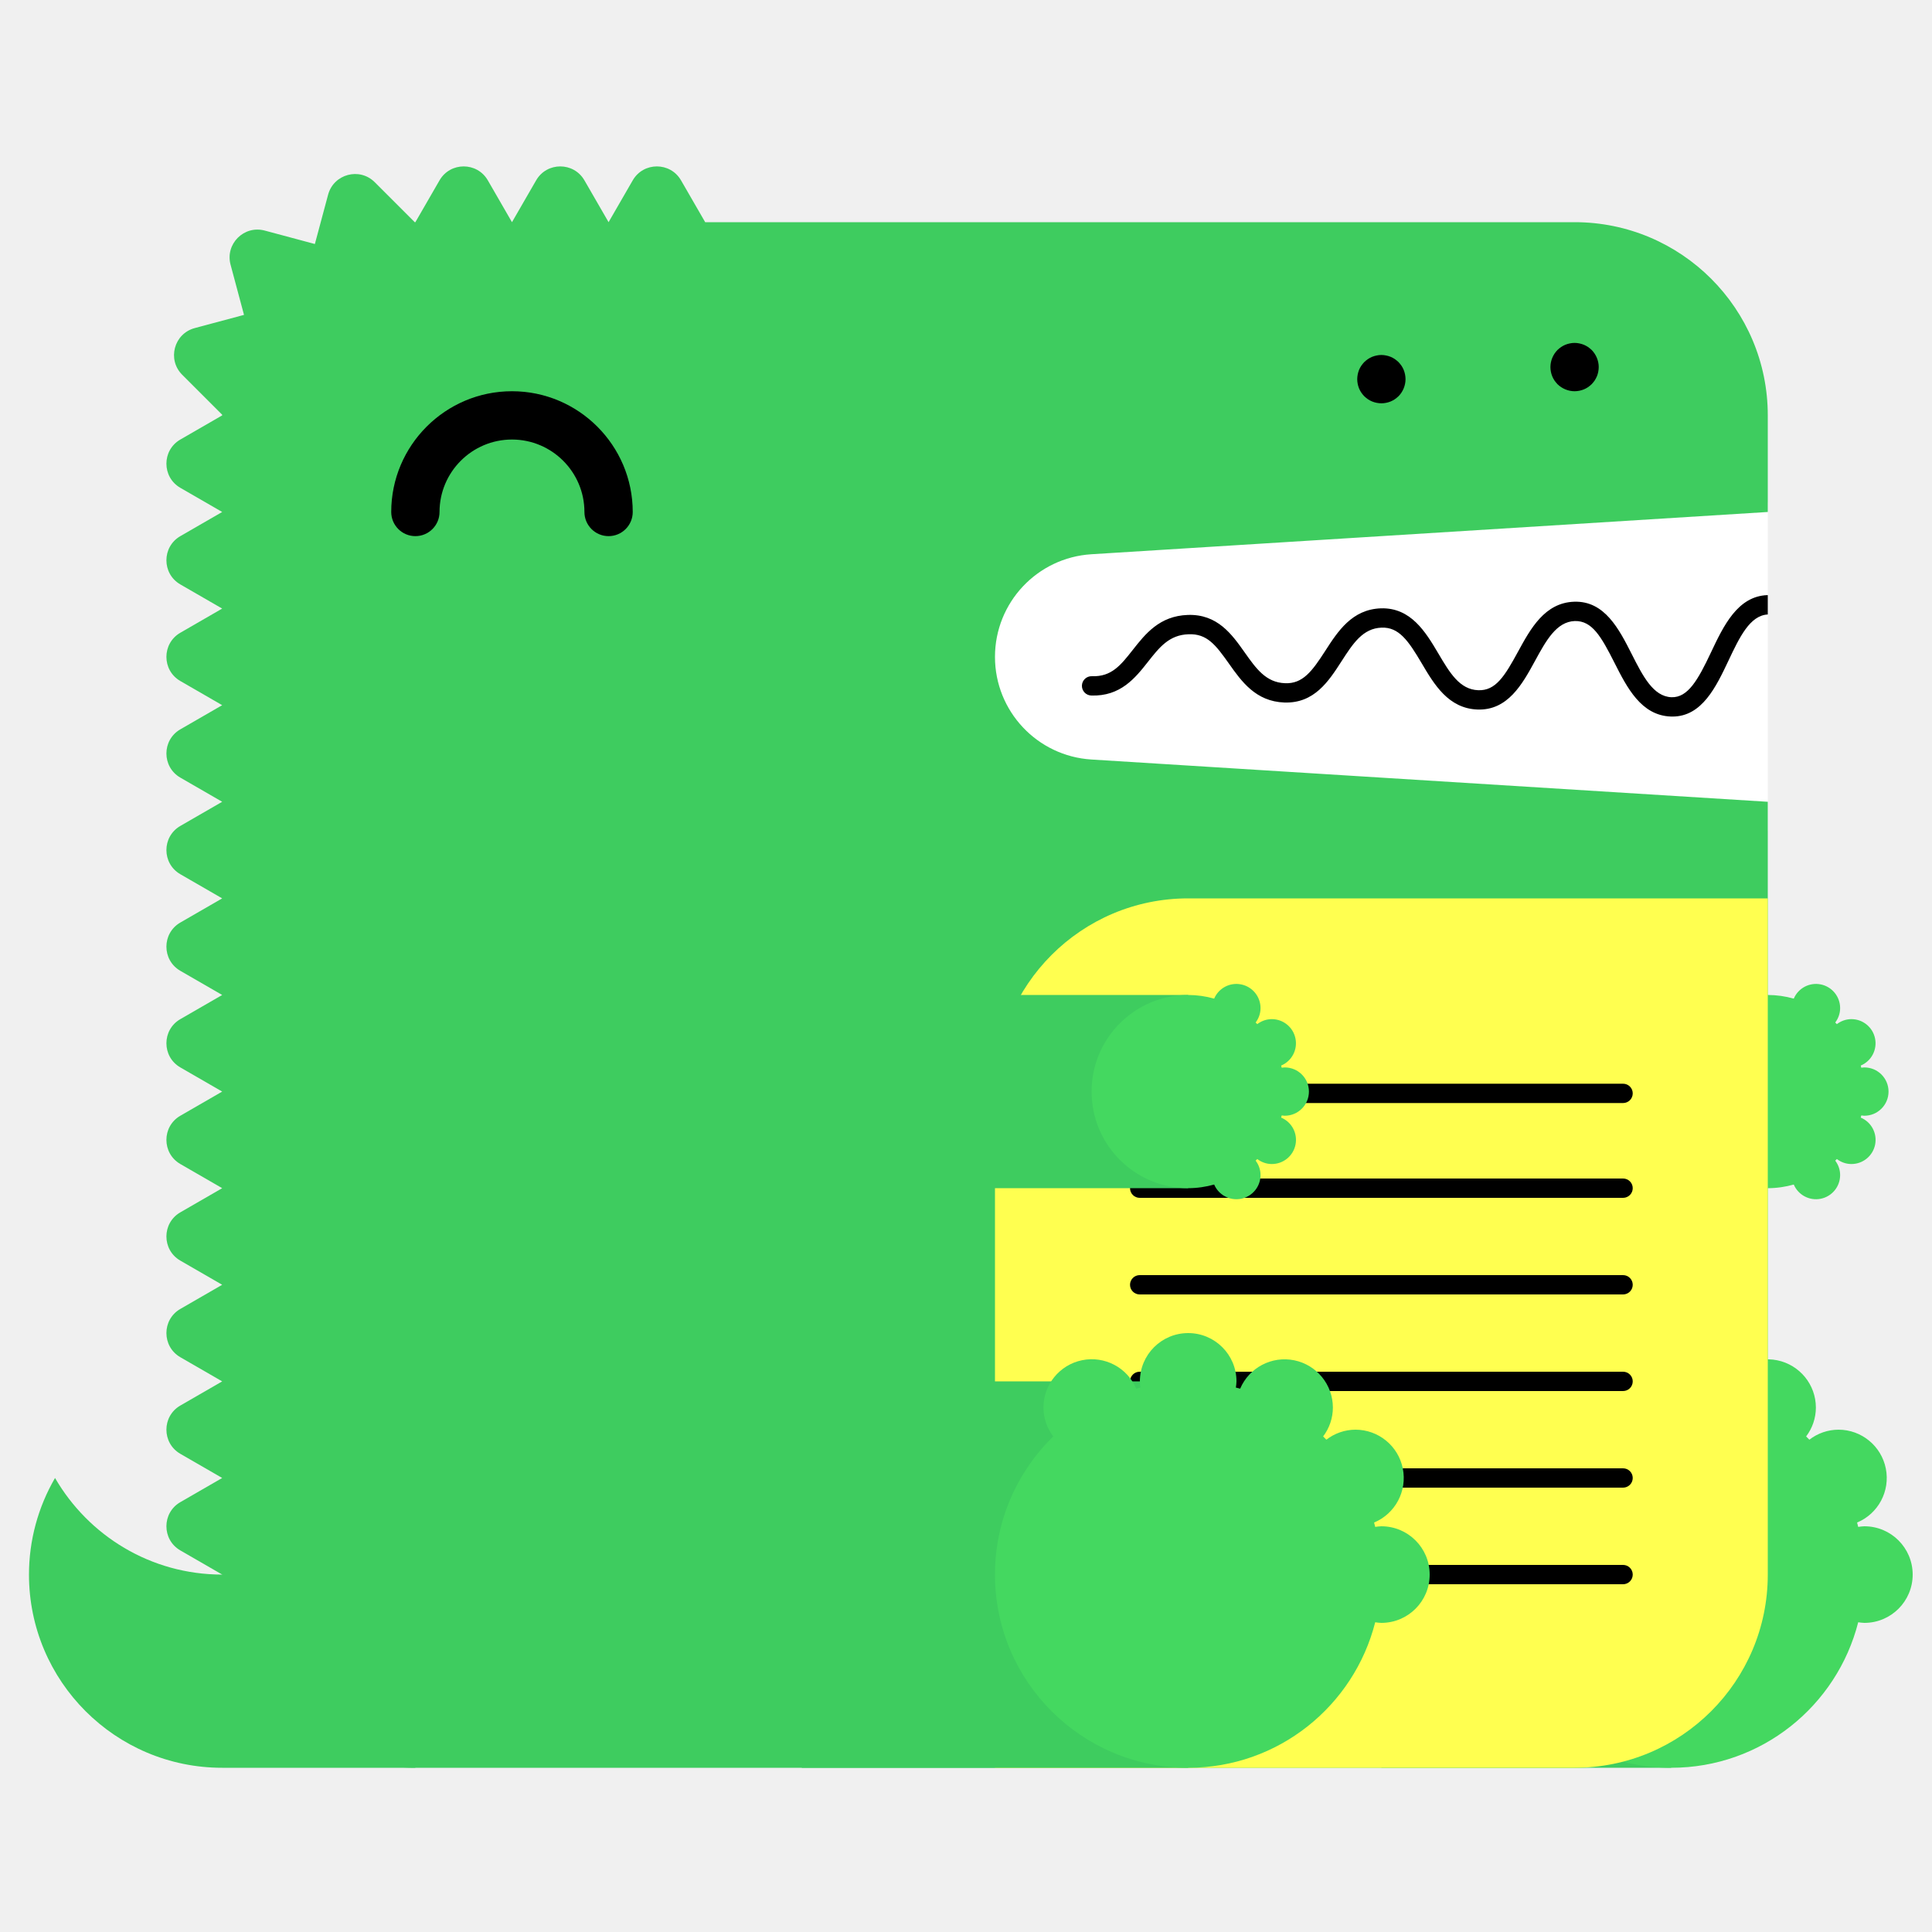
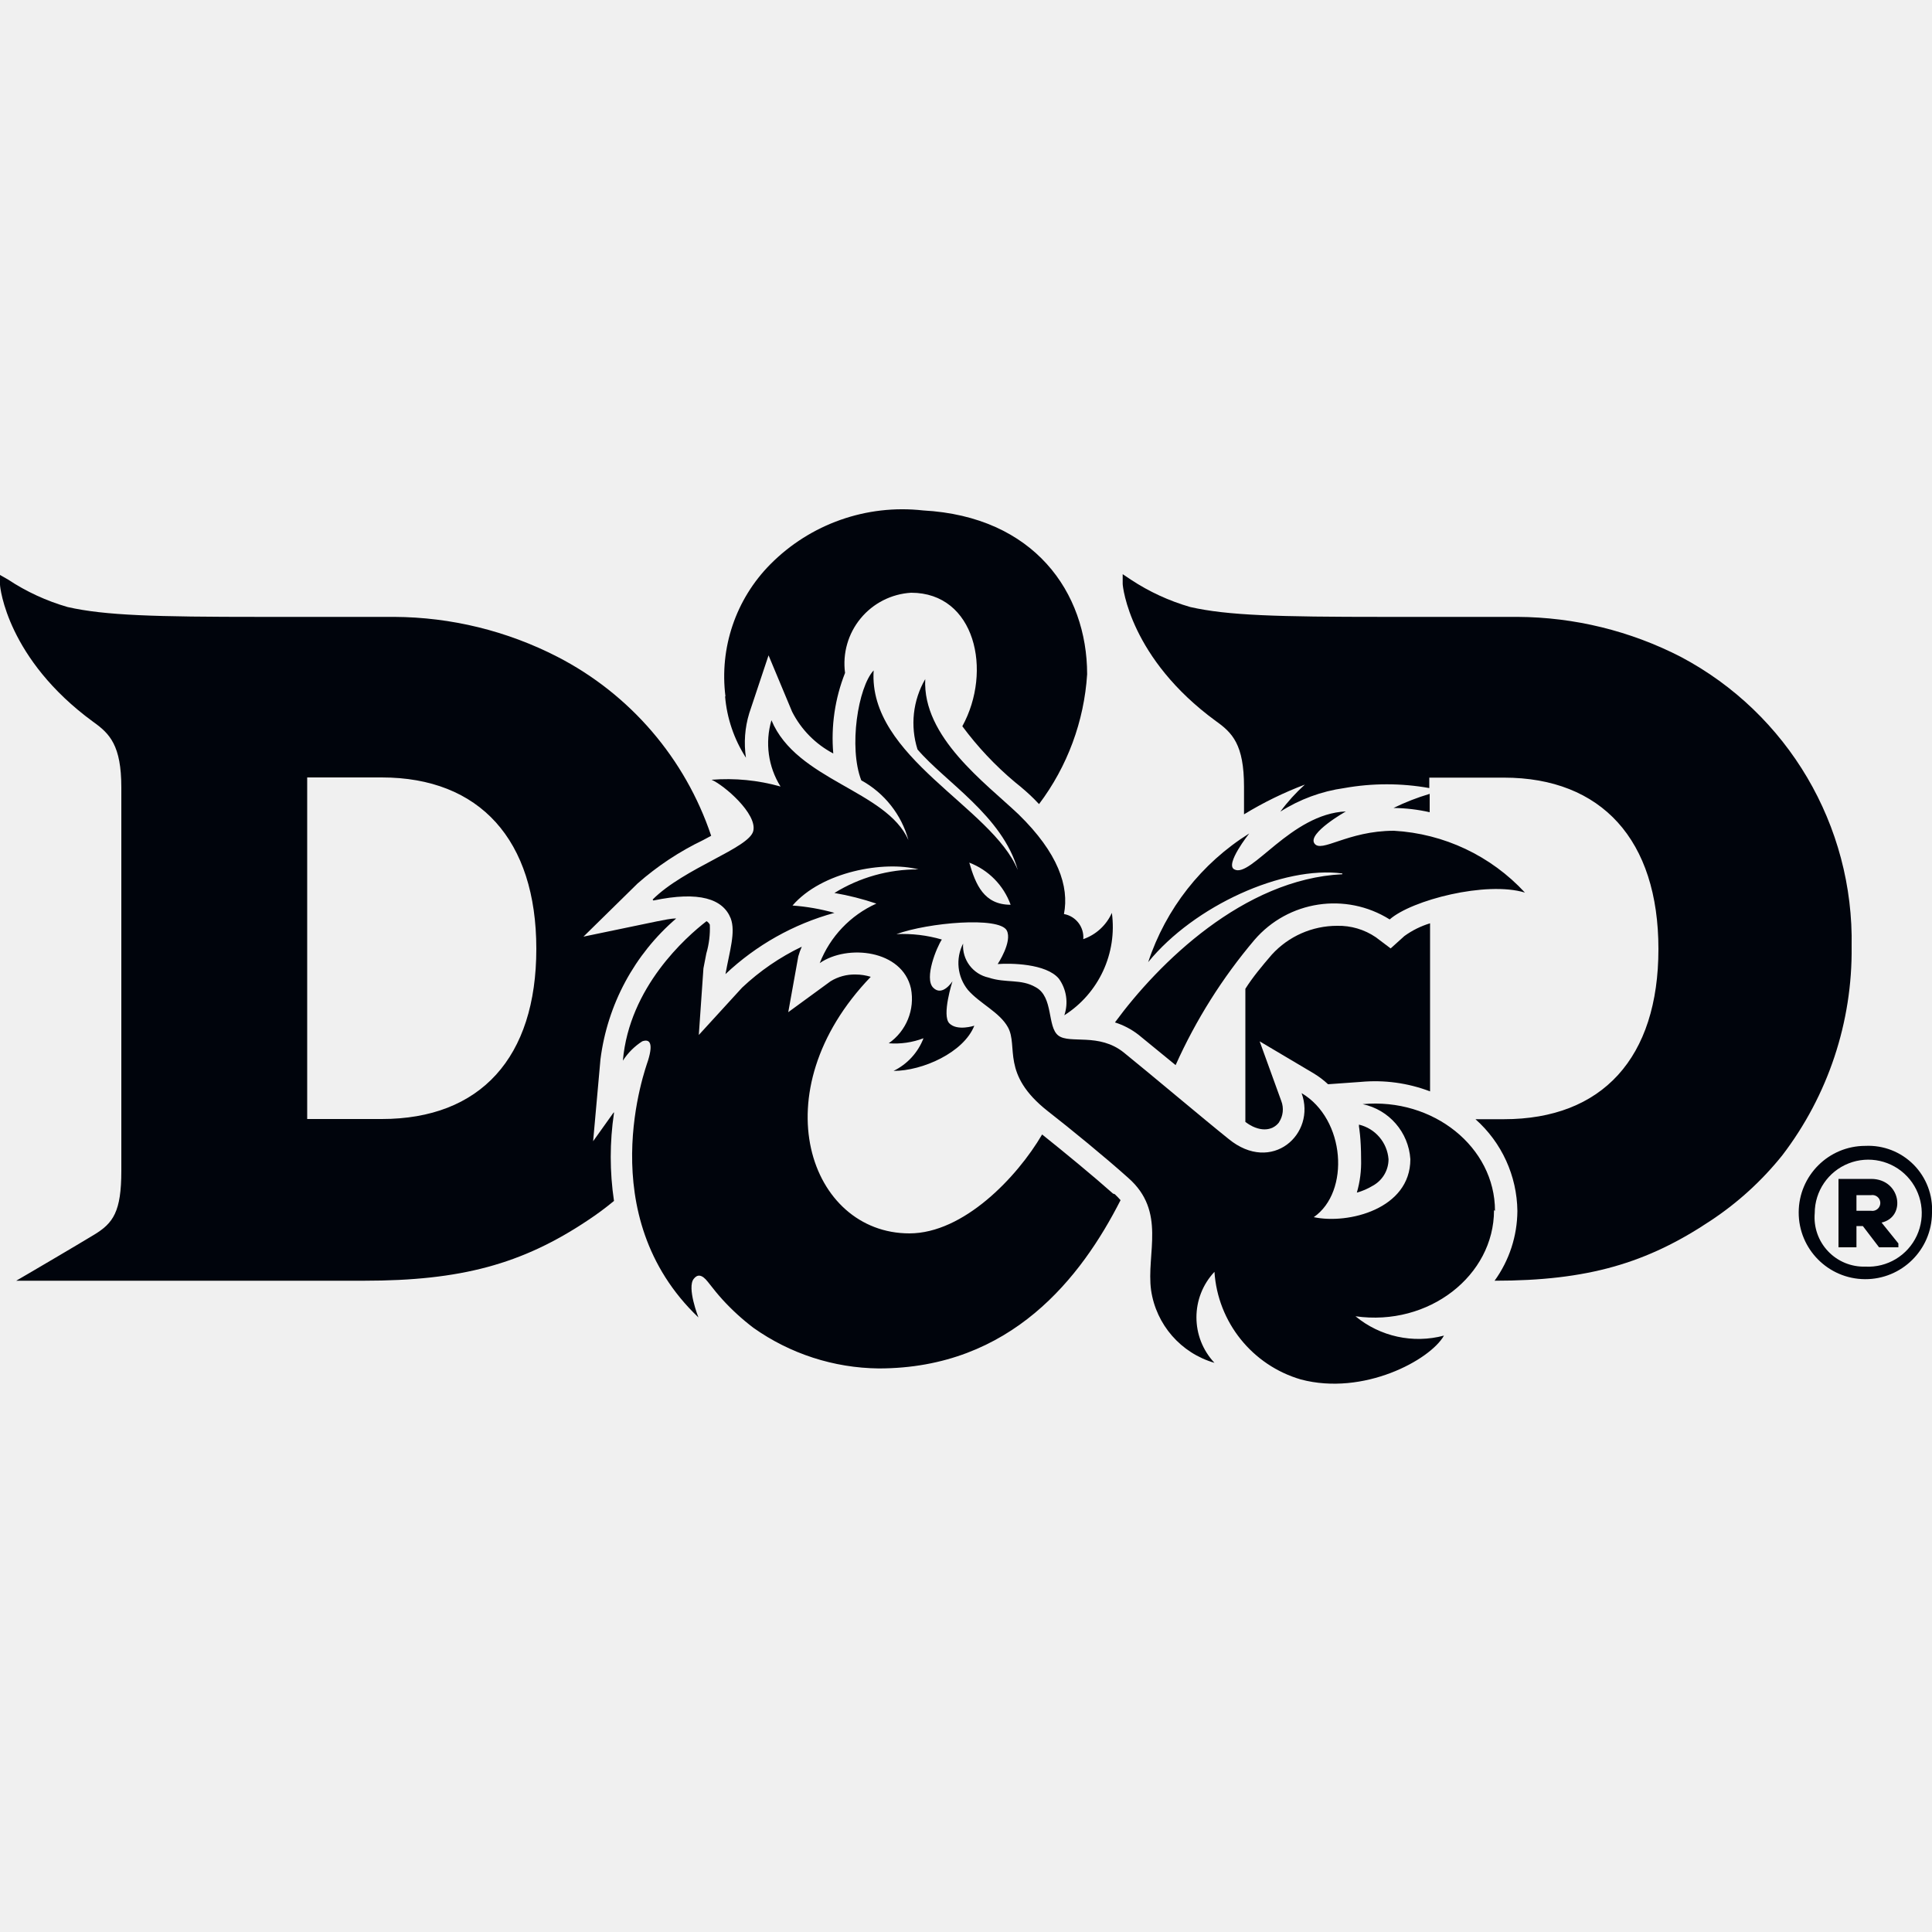
- <svg xmlns="http://www.w3.org/2000/svg" width="200" height="200" viewBox="0 0 200 200">
-   <g fill="none" fill-rule="evenodd">
-     <path fill="#FFF" d="M99 52h84v34H99z" />
-     <path d="M23 163c-7.398 0-13.843-4.027-17.303-10A19.886 19.886 0 0 0 3 163c0 11.046 8.954 20 20 20h20v-20H23z" fill="#3ECC5F" />
-     <path d="M112.98 57.376L183 53V43c0-11.046-8.954-20-20-20H73l-2.5-4.33c-1.112-1.925-3.889-1.925-5 0L63 23l-2.5-4.33c-1.111-1.925-3.889-1.925-5 0L53 23l-2.5-4.33c-1.111-1.925-3.889-1.925-5 0L43 23c-.022 0-.042.003-.065.003l-4.142-4.141c-1.57-1.571-4.252-.853-4.828 1.294l-1.369 5.104-5.192-1.392c-2.148-.575-4.111 1.389-3.535 3.536l1.39 5.193-5.102 1.367c-2.148.576-2.867 3.259-1.296 4.83l4.142 4.142c0 .021-.003.042-.003.064l-4.33 2.5c-1.925 1.111-1.925 3.889 0 5L23 53l-4.33 2.5c-1.925 1.111-1.925 3.889 0 5L23 63l-4.33 2.5c-1.925 1.111-1.925 3.889 0 5L23 73l-4.33 2.5c-1.925 1.111-1.925 3.889 0 5L23 83l-4.33 2.5c-1.925 1.111-1.925 3.889 0 5L23 93l-4.33 2.5c-1.925 1.111-1.925 3.889 0 5L23 103l-4.33 2.5c-1.925 1.111-1.925 3.889 0 5L23 113l-4.33 2.5c-1.925 1.111-1.925 3.889 0 5L23 123l-4.33 2.5c-1.925 1.111-1.925 3.889 0 5L23 133l-4.33 2.5c-1.925 1.111-1.925 3.889 0 5L23 143l-4.33 2.5c-1.925 1.111-1.925 3.889 0 5L23 153l-4.33 2.5c-1.925 1.111-1.925 3.889 0 5L23 163c0 11.046 8.954 20 20 20h120c11.046 0 20-8.954 20-20V83l-70.02-4.376A10.645 10.645 0 0 1 103 68c0-5.621 4.37-10.273 9.98-10.624" fill="#3ECC5F" />
-     <path fill="#3ECC5F" d="M143 183h30v-40h-30z" />
-     <path d="M193 158c-.219 0-.428.037-.639.064-.038-.15-.074-.301-.116-.451A5 5 0 0 0 190.32 148a4.96 4.96 0 0 0-3.016 1.036 26.531 26.531 0 0 0-.335-.336 4.955 4.955 0 0 0 1.011-2.987 5 5 0 0 0-9.599-1.959c-.148-.042-.297-.077-.445-.115.027-.211.064-.42.064-.639a5 5 0 0 0-5-5 5 5 0 0 0-5 5c0 .219.037.428.064.639-.148.038-.297.073-.445.115a4.998 4.998 0 0 0-9.599 1.959c0 1.125.384 2.151 1.011 2.987-3.717 3.632-6.031 8.693-6.031 14.3 0 11.046 8.954 20 20 20 9.339 0 17.16-6.41 19.361-15.064.211.027.42.064.639.064a5 5 0 0 0 5-5 5 5 0 0 0-5-5" fill="#44D860" />
-     <path fill="#3ECC5F" d="M153 123h30v-20h-30z" />
-     <path d="M193 115.5a2.5 2.5 0 1 0 0-5c-.109 0-.214.019-.319.032-.02-.075-.037-.15-.058-.225a2.501 2.501 0 0 0-.963-4.807c-.569 0-1.088.197-1.508.518a6.653 6.653 0 0 0-.168-.168c.314-.417.506-.931.506-1.494a2.5 2.5 0 0 0-4.8-.979A9.987 9.987 0 0 0 183 103c-5.522 0-10 4.478-10 10s4.478 10 10 10c.934 0 1.833-.138 2.69-.377a2.5 2.5 0 0 0 4.8-.979c0-.563-.192-1.077-.506-1.494.057-.055.113-.111.168-.168.42.321.939.518 1.508.518a2.5 2.5 0 0 0 .963-4.807c.021-.074.038-.15.058-.225.105.013.21.032.319.032" fill="#44D860" />
-     <path d="M63 55.5a2.5 2.5 0 0 1-2.5-2.5c0-4.136-3.364-7.5-7.5-7.5s-7.5 3.364-7.5 7.5a2.5 2.5 0 1 1-5 0c0-6.893 5.607-12.5 12.5-12.5S65.5 46.107 65.5 53a2.5 2.5 0 0 1-2.5 2.5" fill="#000" />
-     <path d="M103 183h60c11.046 0 20-8.954 20-20V93h-60c-11.046 0-20 8.954-20 20v70z" fill="#FFFF50" />
-     <path d="M168.02 124h-50.04a1 1 0 1 1 0-2h50.04a1 1 0 1 1 0 2m0 20h-50.04a1 1 0 1 1 0-2h50.04a1 1 0 1 1 0 2m0 20h-50.04a1 1 0 1 1 0-2h50.04a1 1 0 1 1 0 2m0-49.814h-50.04a1 1 0 1 1 0-2h50.04a1 1 0 1 1 0 2m0 19.814h-50.04a1 1 0 1 1 0-2h50.04a1 1 0 1 1 0 2m0 20h-50.04a1 1 0 1 1 0-2h50.04a1 1 0 1 1 0 2M183 61.611c-.012 0-.022-.006-.034-.005-3.09.105-4.552 3.196-5.842 5.923-1.346 2.85-2.387 4.703-4.093 4.647-1.889-.068-2.969-2.202-4.113-4.46-1.314-2.594-2.814-5.536-5.963-5.426-3.046.104-4.513 2.794-5.807 5.167-1.377 2.528-2.314 4.065-4.121 3.994-1.927-.07-2.951-1.805-4.136-3.813-1.321-2.236-2.848-4.75-5.936-4.664-2.994.103-4.465 2.385-5.763 4.4-1.373 2.13-2.335 3.428-4.165 3.351-1.973-.07-2.992-1.51-4.171-3.177-1.324-1.873-2.816-3.993-5.895-3.89-2.928.1-4.399 1.97-5.696 3.618-1.232 1.564-2.194 2.802-4.229 2.724a1 1 0 0 0-.072 2c3.017.101 4.545-1.8 5.872-3.487 1.177-1.496 2.193-2.787 4.193-2.855 1.926-.082 2.829 1.115 4.195 3.045 1.297 1.834 2.769 3.914 5.731 4.021 3.103.104 4.596-2.215 5.918-4.267 1.182-1.834 2.202-3.417 4.15-3.484 1.793-.067 2.769 1.35 4.145 3.681 1.297 2.197 2.766 4.686 5.787 4.796 3.125.108 4.634-2.62 5.949-5.035 1.139-2.088 2.214-4.06 4.119-4.126 1.793-.042 2.728 1.595 4.111 4.33 1.292 2.553 2.757 5.445 5.825 5.556l.169.003c3.064 0 4.518-3.075 5.805-5.794 1.139-2.41 2.217-4.68 4.067-4.773v-2z" fill="#000" />
-     <path fill="#3ECC5F" d="M83 183h40v-40H83z" />
-     <path d="M143 158c-.219 0-.428.037-.639.064-.038-.15-.074-.301-.116-.451A5 5 0 0 0 140.32 148a4.96 4.96 0 0 0-3.016 1.036 26.531 26.531 0 0 0-.335-.336 4.955 4.955 0 0 0 1.011-2.987 5 5 0 0 0-9.599-1.959c-.148-.042-.297-.077-.445-.115.027-.211.064-.42.064-.639a5 5 0 0 0-5-5 5 5 0 0 0-5 5c0 .219.037.428.064.639-.148.038-.297.073-.445.115a4.998 4.998 0 0 0-9.599 1.959c0 1.125.384 2.151 1.011 2.987-3.717 3.632-6.031 8.693-6.031 14.3 0 11.046 8.954 20 20 20 9.339 0 17.16-6.41 19.361-15.064.211.027.42.064.639.064a5 5 0 0 0 5-5 5 5 0 0 0-5-5" fill="#44D860" />
-     <path fill="#3ECC5F" d="M83 123h40v-20H83z" />
-     <path d="M133 115.5a2.5 2.5 0 1 0 0-5c-.109 0-.214.019-.319.032-.02-.075-.037-.15-.058-.225a2.501 2.501 0 0 0-.963-4.807c-.569 0-1.088.197-1.508.518a6.653 6.653 0 0 0-.168-.168c.314-.417.506-.931.506-1.494a2.5 2.5 0 0 0-4.8-.979A9.987 9.987 0 0 0 123 103c-5.522 0-10 4.478-10 10s4.478 10 10 10c.934 0 1.833-.138 2.69-.377a2.5 2.5 0 0 0 4.8-.979c0-.563-.192-1.077-.506-1.494.057-.055.113-.111.168-.168.42.321.939.518 1.508.518a2.5 2.5 0 0 0 .963-4.807c.021-.074.038-.15.058-.225.105.013.21.032.319.032" fill="#44D860" />
-     <path d="M143 41.75c-.16 0-.33-.02-.49-.05a2.52 2.52 0 0 1-.47-.14c-.15-.06-.29-.14-.431-.23-.13-.09-.259-.2-.38-.31-.109-.12-.219-.24-.309-.38s-.17-.28-.231-.43a2.619 2.619 0 0 1-.189-.96c0-.16.02-.33.05-.49.03-.16.08-.31.139-.47.061-.15.141-.29.231-.43.09-.13.2-.26.309-.38.121-.11.25-.22.38-.31.141-.09.281-.17.431-.23.149-.06.31-.11.47-.14.32-.07.65-.07.98 0 .159.03.32.08.47.14.149.06.29.14.43.23.13.09.259.2.38.31.11.12.22.25.31.38.09.14.17.28.23.43.06.16.11.31.14.47.029.16.05.33.05.49 0 .66-.271 1.31-.73 1.77-.121.11-.25.22-.38.31-.14.09-.281.17-.43.23a2.565 2.565 0 0 1-.96.19m20-1.25c-.66 0-1.3-.27-1.771-.73a3.802 3.802 0 0 1-.309-.38c-.09-.14-.17-.28-.231-.43a2.619 2.619 0 0 1-.189-.96c0-.66.27-1.3.729-1.77.121-.11.25-.22.38-.31.141-.09.281-.17.431-.23.149-.06.31-.11.47-.14.32-.07.66-.07.98 0 .159.03.32.08.47.14.149.06.29.14.43.23.13.09.259.2.38.31.459.47.73 1.11.73 1.77 0 .16-.021.33-.05.49-.03.16-.08.32-.14.47-.07.15-.14.29-.23.43-.09.13-.2.26-.31.38-.121.11-.25.22-.38.31-.14.09-.281.17-.43.23a2.565 2.565 0 0 1-.96.19" fill="#000" />
+ <svg xmlns="http://www.w3.org/2000/svg" viewBox="0 0 100 100">
+   <defs>
+     <style>.cls-1{fill:#00040c;}</style>
+   </defs>
+   <g id="D_D_Logos" data-name="D&amp;D Logos">
+     <g id="D_D" data-name="D&amp;D">
+       <path class="cls-1" d="M100,62.79a3.45,3.45,0,1,1-3.45-3.48A3.3,3.3,0,0,1,100,62.79m-3.45,2.77a2.77,2.77,0,1,0-2.62-2.77,2.55,2.55,0,0,0,2.62,2.77m.84-2.28c1.29-.29,1-2.26-.54-2.26H95.16v3.54h.93v-1.1h.33l.84,1.1h1v-.2Zm-.54-1.42a.41.41,0,1,1,0,.81h-.76v-.81Z" />
+       <path class="cls-1" d="M19.76,57.92H15.9V40.24h3.86c5.07,0,8,3.23,8,8.87s-2.9,8.81-8,8.81M74,42.09v-1a12,12,0,0,0-1.87.73,8.94,8.94,0,0,1,1.87.22M31.77,57.57l-1.07,1.5.38-4.24A11.52,11.52,0,0,1,35,47.54c-.3,0-.62.08-1,.15l-3.8.79L33,45.73a14.87,14.87,0,0,1,3.4-2.25l.41-.22A16.22,16.22,0,0,0,28.86,34a18.68,18.68,0,0,0-8.45-2.07v0H13.5c-5.47,0-8.06-.07-10-.51A11.21,11.21,0,0,1,.42,30L0,29.76l0,.5c0,.16.39,3.86,4.82,7.1.86.61,1.46,1.22,1.46,3.4V60.6c0,2.12-.42,2.71-1.41,3.31s-3.26,1.93-3.26,1.93l-.77.45h18c5,0,8.18-.85,11.59-3.13a15.57,15.57,0,0,0,1.35-1,15.44,15.44,0,0,1,0-4.55m34.42.48a1.21,1.21,0,0,0,.12-1.1L65.2,53.9,68,55.56a4.5,4.5,0,0,1,.74.56L70.42,56a8,8,0,0,1,3.6.49V47.79a4.47,4.47,0,0,0-1.33.66l-.71.64-.77-.58a3.41,3.41,0,0,0-2-.59,4.57,4.57,0,0,0-3.38,1.49c-.5.58-1,1.18-1.37,1.77v6.89c.68.52,1.39.51,1.76,0M87,34a18.68,18.68,0,0,0-8.45-2.07v0H71.61c-5.47,0-8.06-.07-10-.51A11.21,11.21,0,0,1,58.53,30l-.42-.28,0,.5c0,.16.39,3.86,4.82,7.1.86.61,1.46,1.22,1.46,3.4v1.43a18.82,18.82,0,0,1,3.15-1.54,9.41,9.41,0,0,0-1.27,1.4,8.29,8.29,0,0,1,3.31-1.22,12.52,12.52,0,0,1,4.4,0v-.54h3.86c5.06,0,8,3.23,8,8.87s-2.91,8.81-8,8.81H76.37a6.45,6.45,0,0,1,2.17,4.75,6.23,6.23,0,0,1-1.18,3.61c4.81,0,7.88-.9,11.2-3.12a16.17,16.17,0,0,0,3.69-3.37A17.45,17.45,0,0,0,95.84,49,16.61,16.61,0,0,0,87,34" />
+       <path class="cls-1" d="M37.55,36.05a8.24,8.24,0,0,1,2.32-6.84,9.62,9.62,0,0,1,7.91-2.79c5.74.31,8.49,4.24,8.49,8.48a12.49,12.49,0,0,1-2.49,6.72l-.25-.26c-.28-.28-.61-.57-1-.88a16.89,16.89,0,0,1-2.72-2.89c1.57-2.86.67-6.91-2.65-6.91a3.67,3.67,0,0,0-3.42,4.15A9.19,9.19,0,0,0,43.13,39,5,5,0,0,1,41,36.84l-1.22-2.92-1,3a5.23,5.23,0,0,0-.17,2.3h0a6.93,6.93,0,0,1-1.08-3.18M33.78,46.56c1.64-1.64,5-2.66,5.21-3.55s-1.51-2.37-2.16-2.65a10.18,10.18,0,0,1,3.57.35,4.22,4.22,0,0,1-.47-3.43c1.3,3.12,5.94,3.62,7.09,6.2a5.06,5.06,0,0,0-2.44-3.09c-.66-1.7-.17-4.82.64-5.69-.29,4.5,6.13,7.07,7.46,10.33-.79-2.8-3.77-4.57-5.19-6.24a4.53,4.53,0,0,1,.4-3.64c-.15,3,3.1,5.36,4.83,7,2.05,2,2.63,3.73,2.35,5.16a1.22,1.22,0,0,1,1,1.3,2.53,2.53,0,0,0,1.48-1.36,5.42,5.42,0,0,1-2.46,5.3,2.09,2.09,0,0,0-.28-1.89c-.66-.8-2.54-.81-3.17-.76,0,0,.77-1.16.47-1.74-.39-.73-4.06-.41-5.71.19a7.22,7.22,0,0,1,2.35.28c-.26.38-.93,2-.45,2.49s1-.33,1-.33-.57,1.77-.16,2.18,1.29.12,1.29.12c-.55,1.39-2.68,2.34-4.18,2.34a3.13,3.13,0,0,0,1.55-1.69A4.16,4.16,0,0,1,46,54a2.8,2.8,0,0,0,1.15-2.84c-.45-2-3.29-2.3-4.72-1.31a5.62,5.62,0,0,1,2.93-3.08,14.29,14.29,0,0,0-2.17-.55A8.17,8.17,0,0,1,47.54,45c-1.78-.46-5,.11-6.52,1.87a11,11,0,0,1,2.17.38,13.36,13.36,0,0,0-5.64,3.17c.21-1.18.54-2.18.27-2.89-.4-1-1.62-1.42-4-.92m18.49.22a3.67,3.67,0,0,0-2.14-2.18c.33,1.14.76,2.18,2.14,2.18M77.38,62.67c0-3.3-3.2-5.86-6.85-5.52A3.12,3.12,0,0,1,73,60c0,2.58-3.22,3.38-5,3,1.89-1.31,1.64-5.08-.63-6.42.77,2.11-1.54,4.21-3.78,2.37-1.25-1-4.13-3.43-5.42-4.47s-2.8-.43-3.39-.88-.24-2-1.17-2.5c-.77-.45-1.54-.2-2.44-.5a1.68,1.68,0,0,1-1.32-1.76,2.21,2.21,0,0,0,.25,2.4c.62.71,1.64,1.15,2.07,1.93.55,1-.38,2.42,2.06,4.34,1.17.91,3,2.41,4.16,3.45,2,1.75.93,3.92,1.19,5.82a4.61,4.61,0,0,0,3.28,3.76,3.44,3.44,0,0,1,0-4.71,6.23,6.23,0,0,0,4.47,5.57c3.24.86,6.69-1,7.41-2.27a5.12,5.12,0,0,1-4.58-1c3.8.54,7.17-2.11,7.17-5.49m-19.72-.86c-1-.89-2.53-2.15-3.67-3.06-1.3,2.22-4.07,5.12-6.87,5.12-5.16,0-7.75-7.3-2-13.28a2.68,2.68,0,0,0-.78-.12,2.37,2.37,0,0,0-1.3.35L40.8,52.39l.52-2.89A3.66,3.66,0,0,1,41.5,49a12.15,12.15,0,0,0-3.09,2.12l-2.24,2.45.24-3.45.15-.77a4.58,4.58,0,0,0,.18-1.49.42.42,0,0,0-.17-.18c-1.06.82-4,3.41-4.33,7.22a3.33,3.33,0,0,1,1-1c.33-.12.61,0,.3,1-.12.37-2.94,8,2.61,13.29,0,0-.61-1.55-.24-2,.18-.23.41-.25.73.16s.49.62.76.92h0A12,12,0,0,0,39,68.73a11.43,11.43,0,0,0,6.48,2.1c6.87,0,10.5-4.74,12.52-8.71-.09-.1-.19-.21-.3-.31M69.48,45.25c-5.11.25-9.52,4.6-11.77,7.67a3.89,3.89,0,0,1,1.22.64l1.92,1.57a27.31,27.31,0,0,1,4.08-6.48,5.43,5.43,0,0,1,7-1.06c1.13-1,5-2,7-1.39A10,10,0,0,0,72.15,43c-2.41,0-3.77,1.18-4.12.65S69.66,42,69.66,42c-2.84.12-4.91,3.47-5.77,3-.51-.25.77-1.86.77-1.86a12.46,12.46,0,0,0-5.23,6.66c2.39-2.93,7-5,10.05-4.59m.86,13A2,2,0,0,1,71.87,60a1.56,1.56,0,0,1-.81,1.37,3.3,3.3,0,0,1-.83.36A5.59,5.59,0,0,0,70.45,60c0-1.09-.11-1.69-.11-1.69" />
+     </g>
  </g>
</svg>
